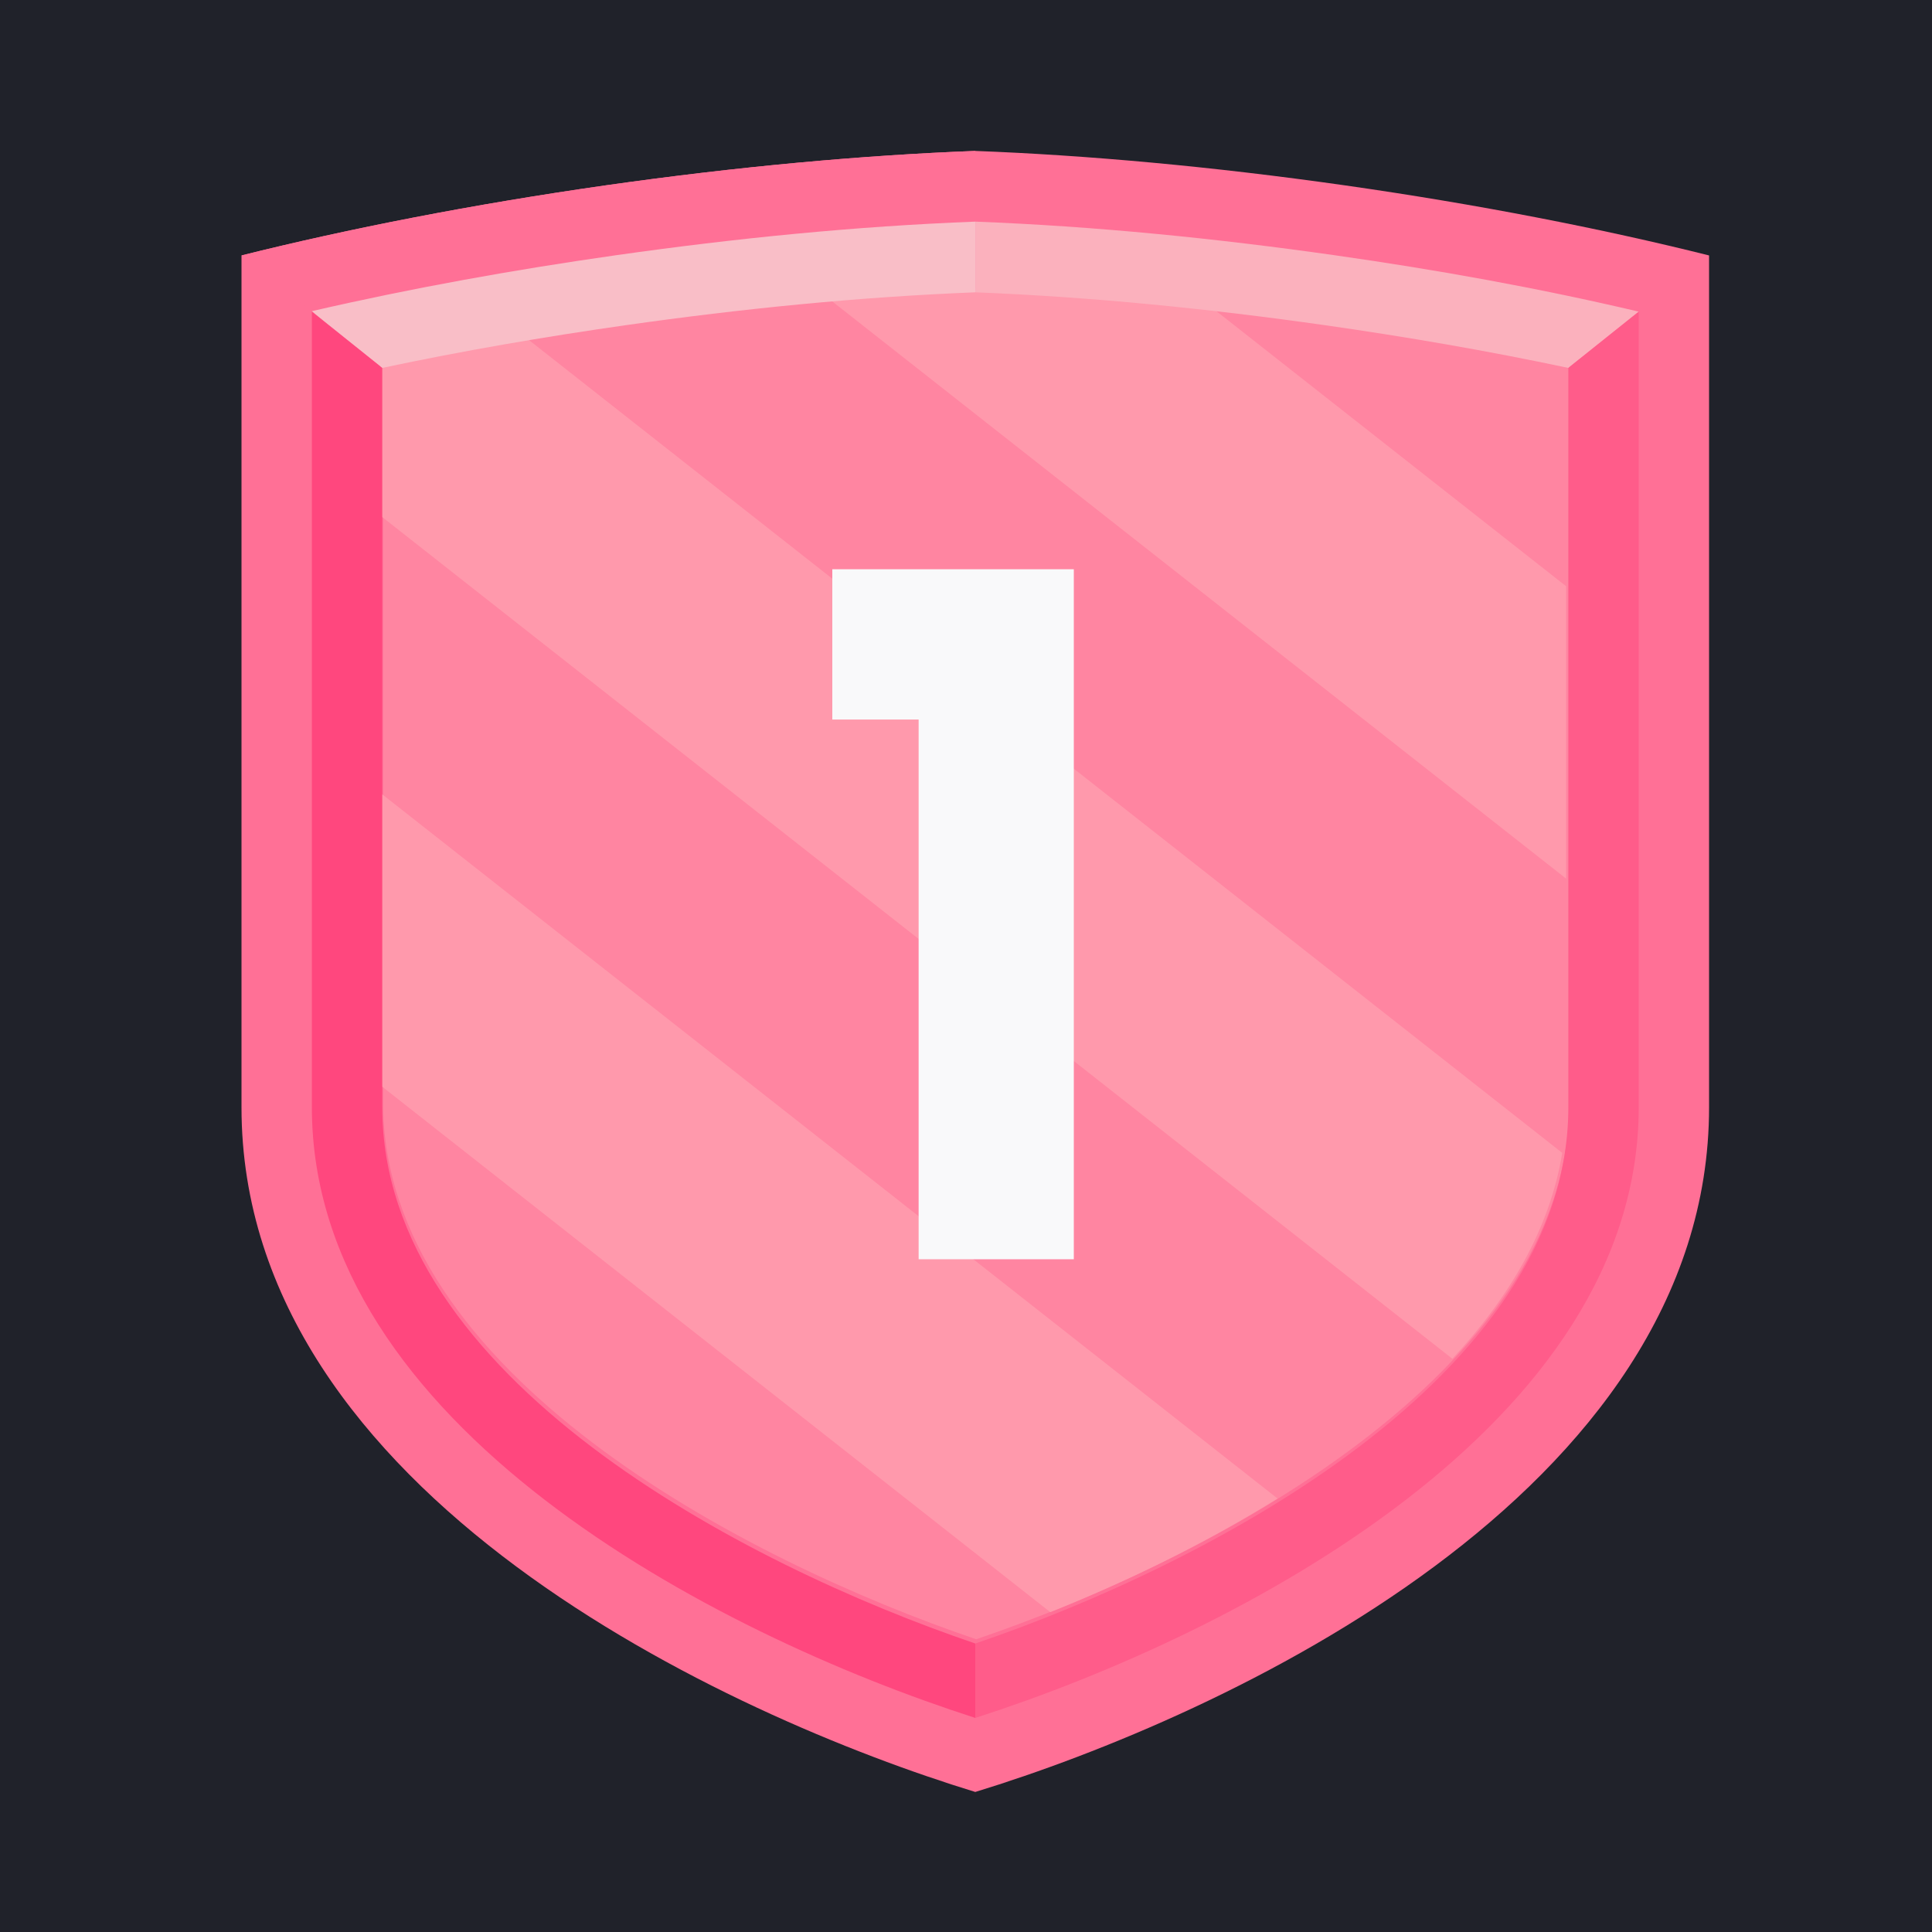
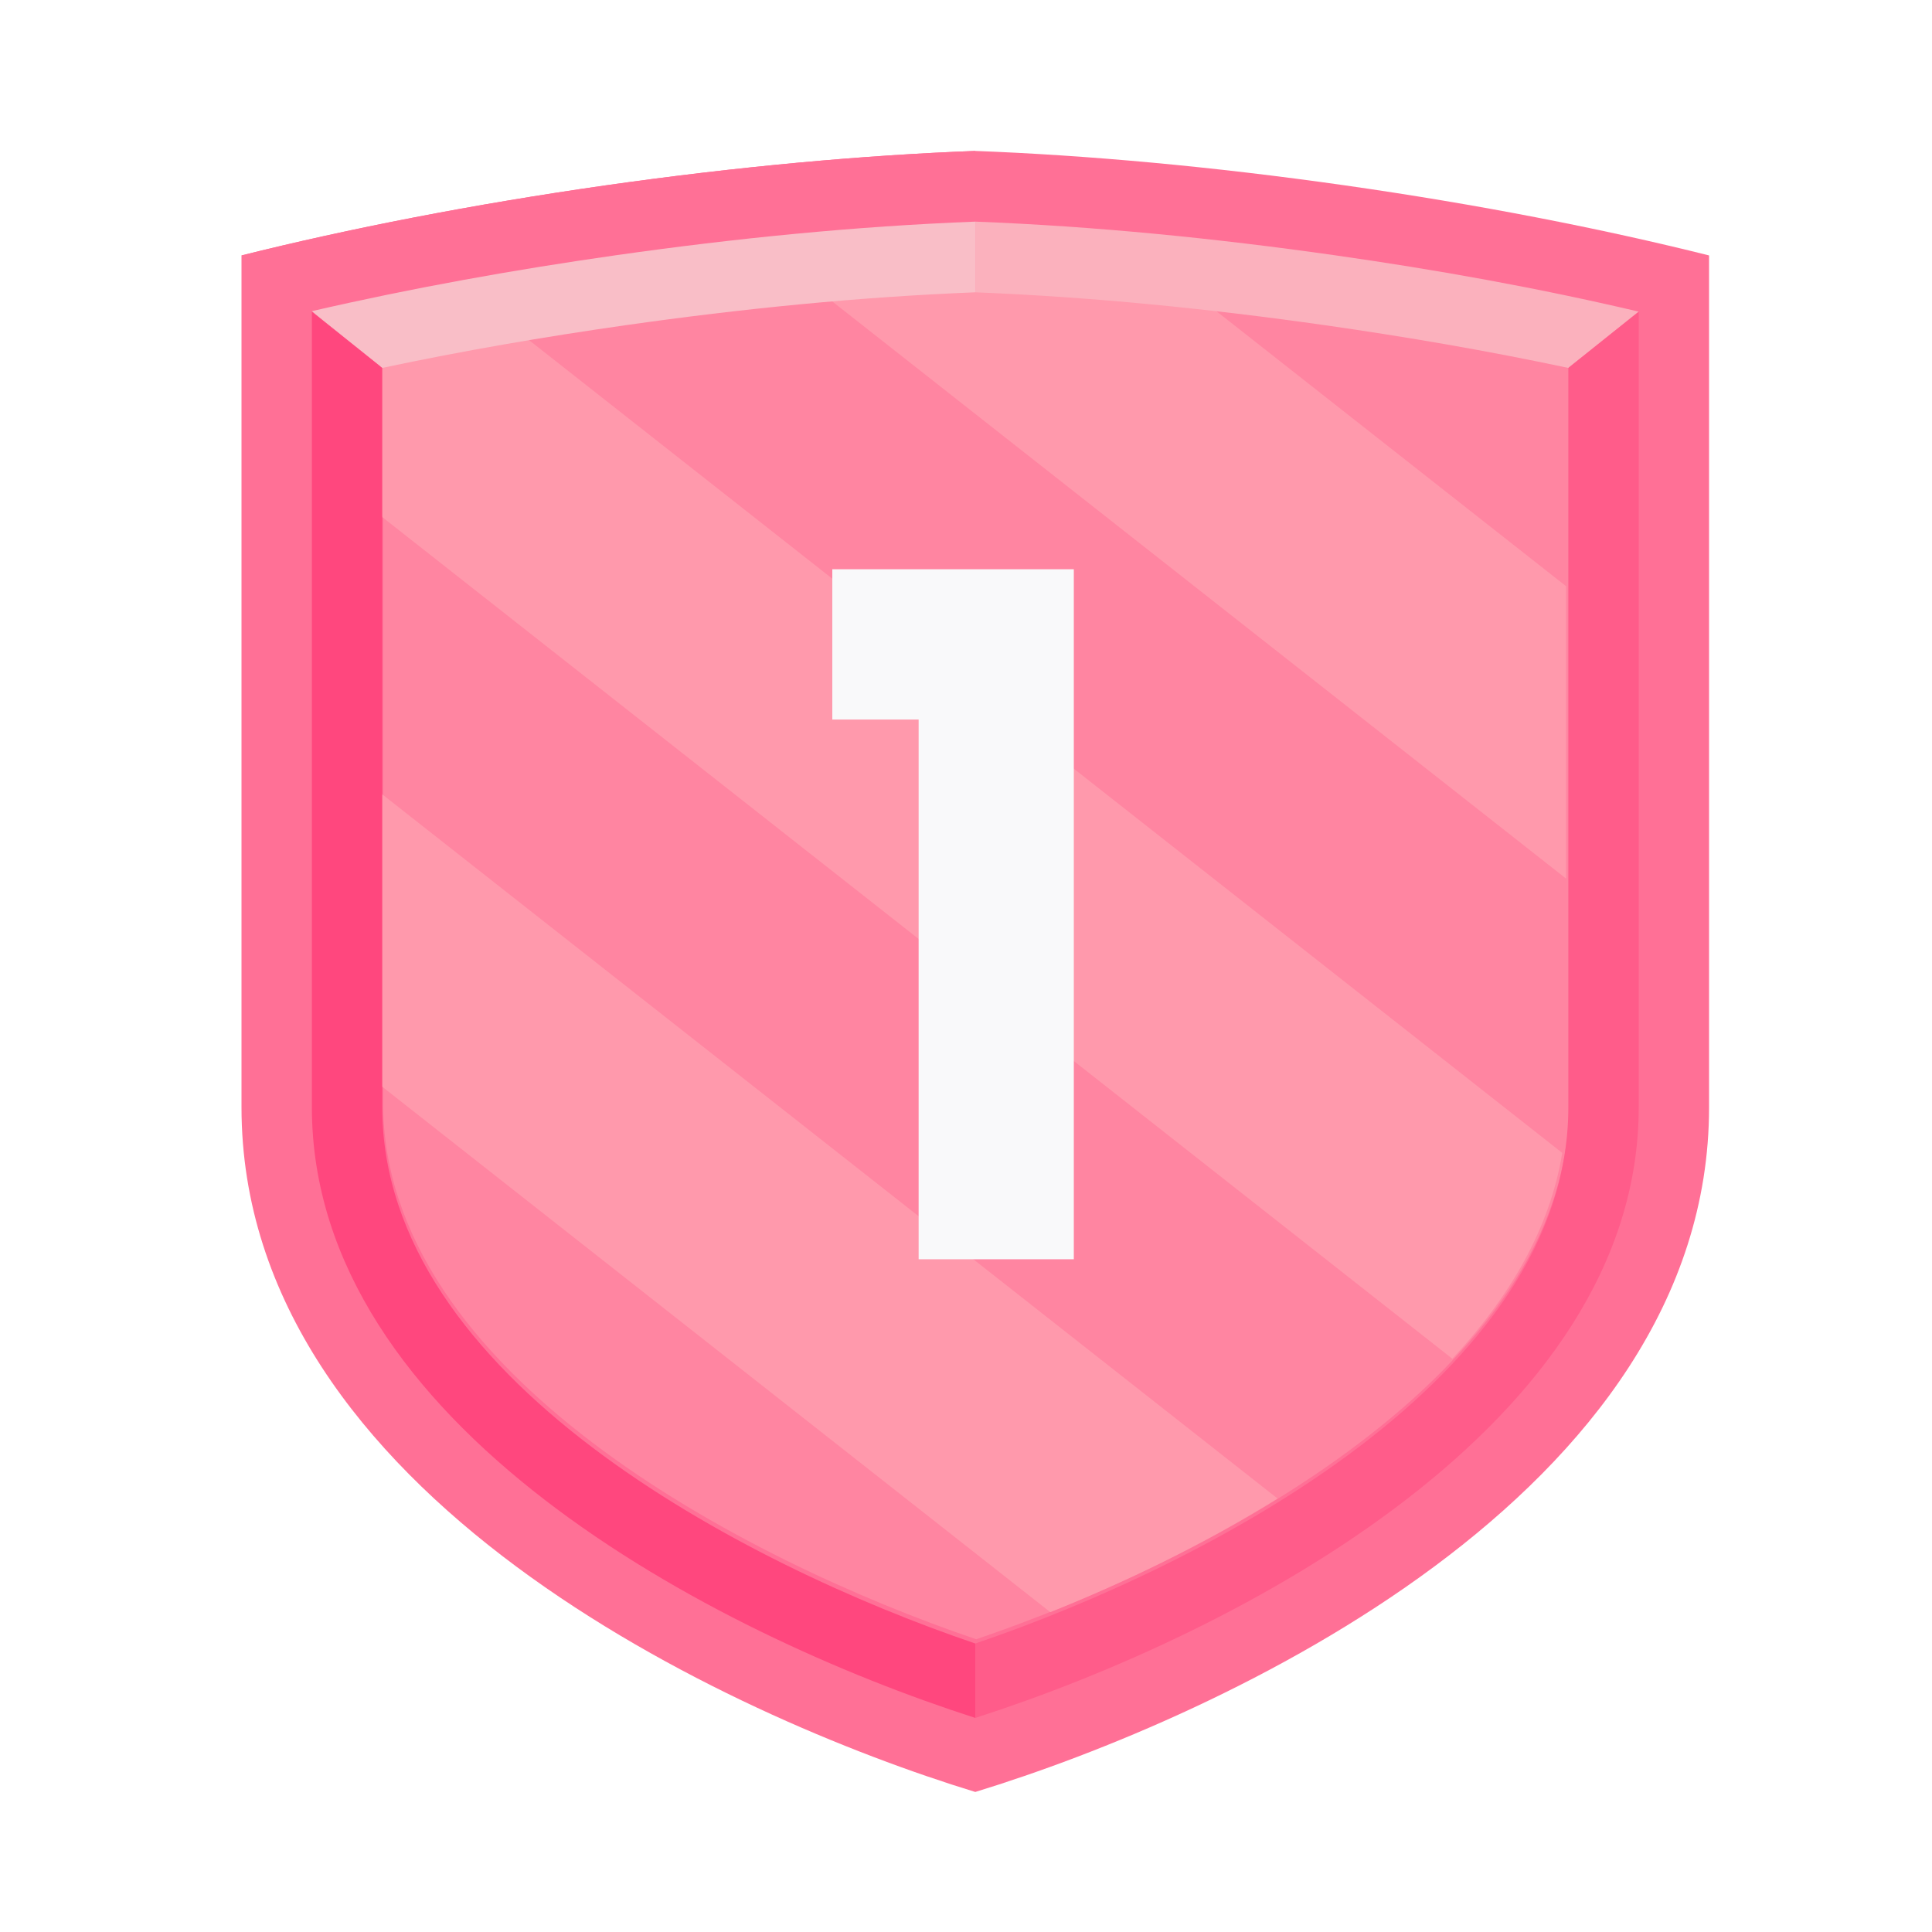
<svg xmlns="http://www.w3.org/2000/svg" width="56" height="56" viewBox="0 0 56 56" fill="none">
-   <rect width="56" height="56" fill="#F5F5F5" />
  <g id="Progress illustrations">
    <g id="Frame 1611">
      <g id="Dark mode">
-         <rect width="4008" height="1424" transform="translate(-112 -1240)" fill="#20222A" />
        <g id="Illustrations/ Learning path">
-           <rect x="-55.5" y="-55.5" width="3895" height="183" rx="4.5" stroke="#9747FF" stroke-dasharray="10 5" />
          <g id="Level=1, Disabled=false, Size=small">
            <g id="Level 1">
              <g id="Group">
                <path id="Vector" fill-rule="evenodd" clip-rule="evenodd" d="M28.269 51.941C21.149 49.762 7 43.311 7 32.096V7.404C10.118 6.624 13.714 5.921 17.561 5.372C21.41 4.824 25.058 4.496 28.269 4.375C31.48 4.496 35.129 4.824 38.977 5.372C42.826 5.921 46.421 6.624 49.538 7.404V32.096C49.538 43.312 35.389 49.762 28.269 51.941Z" fill="#FF7096" />
                <path id="Vector_2" fill-rule="evenodd" clip-rule="evenodd" d="M28.295 47.515C35.023 45.226 45.484 39.794 45.484 31.972V10.542C43.147 10.046 40.787 9.64 38.429 9.304C35.077 8.827 31.679 8.485 28.295 8.351C24.91 8.485 21.513 8.827 18.16 9.304C15.803 9.64 13.442 10.046 11.105 10.542V31.972C11.105 39.794 21.567 45.226 28.295 47.515Z" fill="#FF85A1" />
                <path id="Vector_3" fill-rule="evenodd" clip-rule="evenodd" d="M11.018 22.976V31.451L30.443 46.729C32.566 45.881 34.874 44.775 37.03 43.435L11.018 22.976Z" fill="#FF99AC" />
                <path id="Vector_4" fill-rule="evenodd" clip-rule="evenodd" d="M15.243 9.787C13.83 10.023 12.419 10.285 11.018 10.583V14.939L42.097 39.384C43.744 37.616 44.925 35.619 45.282 33.417L15.243 9.787Z" fill="#FF99AC" />
                <path id="Vector_5" fill-rule="evenodd" clip-rule="evenodd" d="M35.154 8.938C32.845 8.676 30.522 8.485 28.206 8.393C26.814 8.447 25.417 8.539 24.025 8.66L45.394 25.467V16.992L35.154 8.938Z" fill="#FF99AC" />
                <path id="Vector_6" fill-rule="evenodd" clip-rule="evenodd" d="M38.691 7.399C35.243 6.909 31.75 6.558 28.27 6.424V8.473C31.654 8.607 35.051 8.949 38.404 9.426C40.761 9.762 43.121 10.168 45.458 10.664L47.498 9.033C44.59 8.347 41.638 7.818 38.69 7.399L38.691 7.399Z" fill="#FBB1BD" />
                <path id="Vector_7" fill-rule="evenodd" clip-rule="evenodd" d="M28.269 6.424V4.375C25.058 4.496 21.41 4.824 17.561 5.372C13.714 5.921 10.118 6.624 7 7.404L9.04 9.035C11.948 8.348 14.9 7.82 17.848 7.4C21.295 6.909 24.789 6.559 28.269 6.424Z" fill="#FF7096" />
                <path id="Vector_8" fill-rule="evenodd" clip-rule="evenodd" d="M28.269 8.473V6.424C24.789 6.558 21.295 6.909 17.848 7.399C14.9 7.819 11.948 8.348 9.04 9.019C9.04 9.034 11.08 10.664 11.08 10.664C13.417 10.168 15.777 9.762 18.135 9.426C21.488 8.949 24.884 8.607 28.269 8.473Z" fill="#F9BEC7" />
                <path id="Vector_9" fill-rule="evenodd" clip-rule="evenodd" d="M9.04 9.035V32.096C9.04 41.292 20.62 47.334 28.269 49.795V47.638C21.541 45.349 11.08 39.917 11.08 32.095V10.665L9.04 9.035Z" fill="#FF477E" />
                <path id="Vector_10" fill-rule="evenodd" clip-rule="evenodd" d="M47.499 9.035V32.096C47.499 41.292 35.919 47.334 28.27 49.795V47.638C34.998 45.349 45.459 39.917 45.459 32.095V10.665L47.499 9.035Z" fill="#FF5C8A" />
              </g>
              <path id="2" d="M24.125 20.856V16.5H31.125V36.5H26.627V20.856H24.125Z" fill="#F9F9FA" />
            </g>
          </g>
        </g>
      </g>
    </g>
  </g>
</svg>
